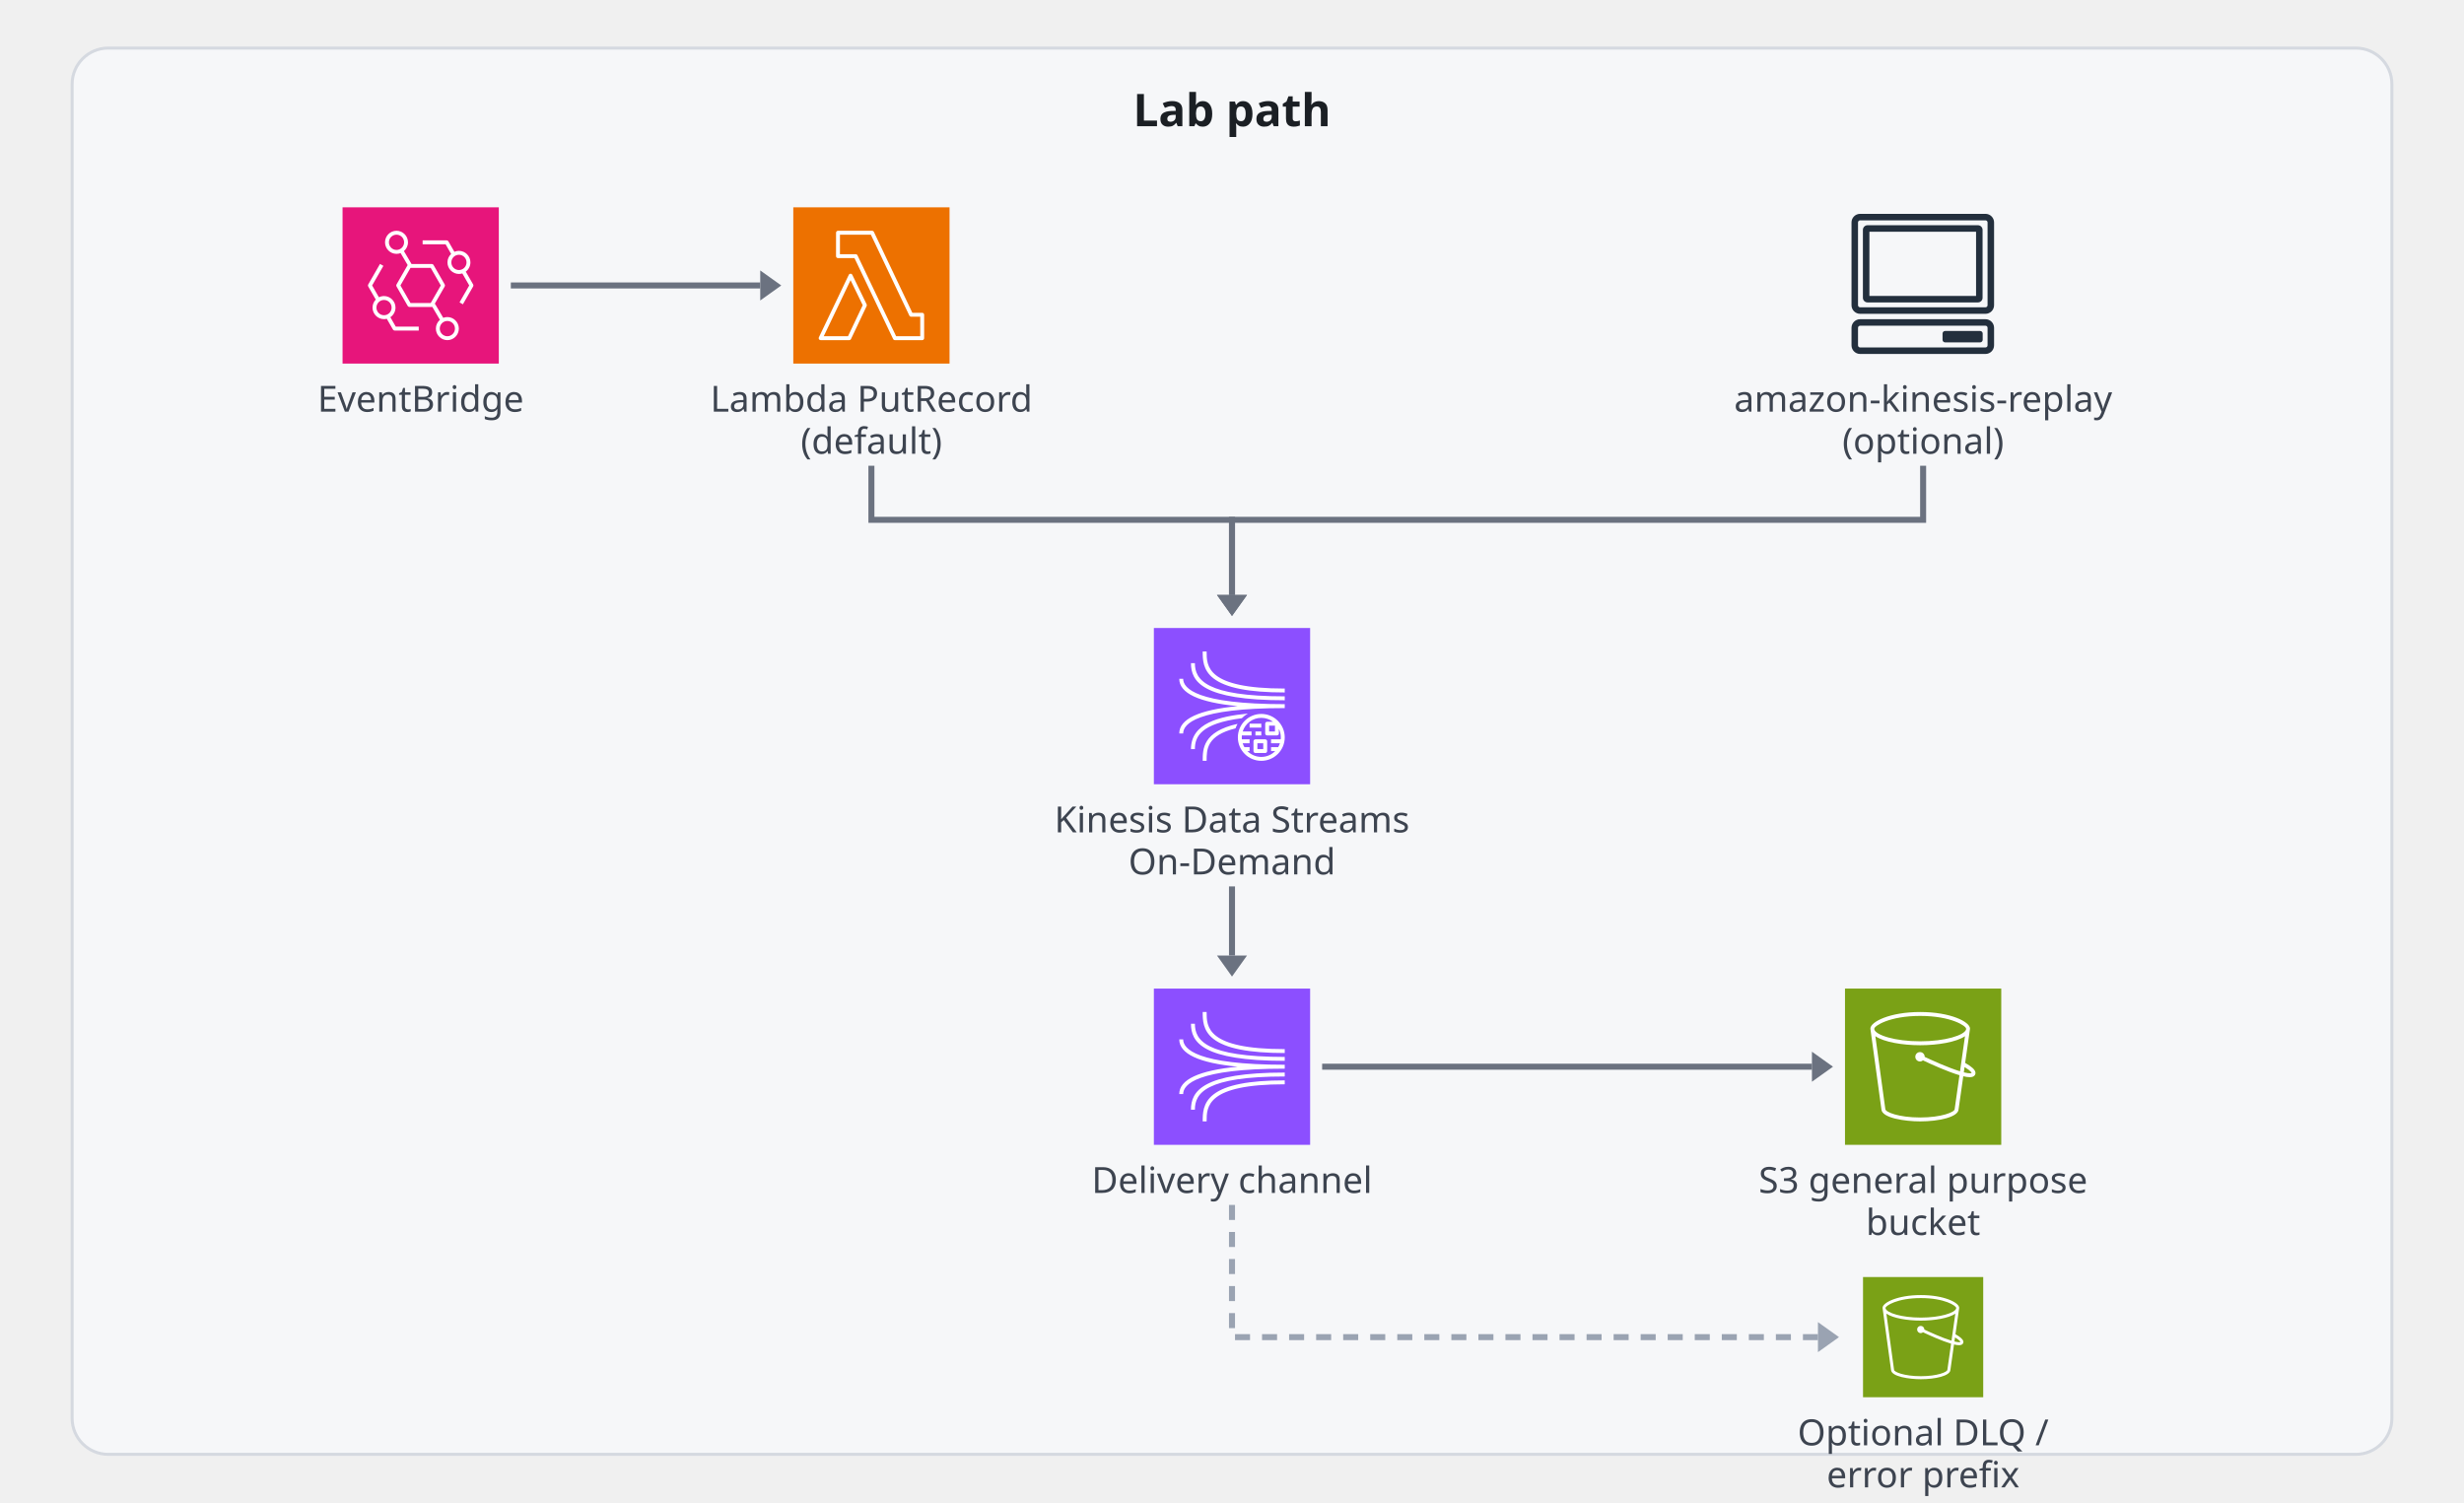
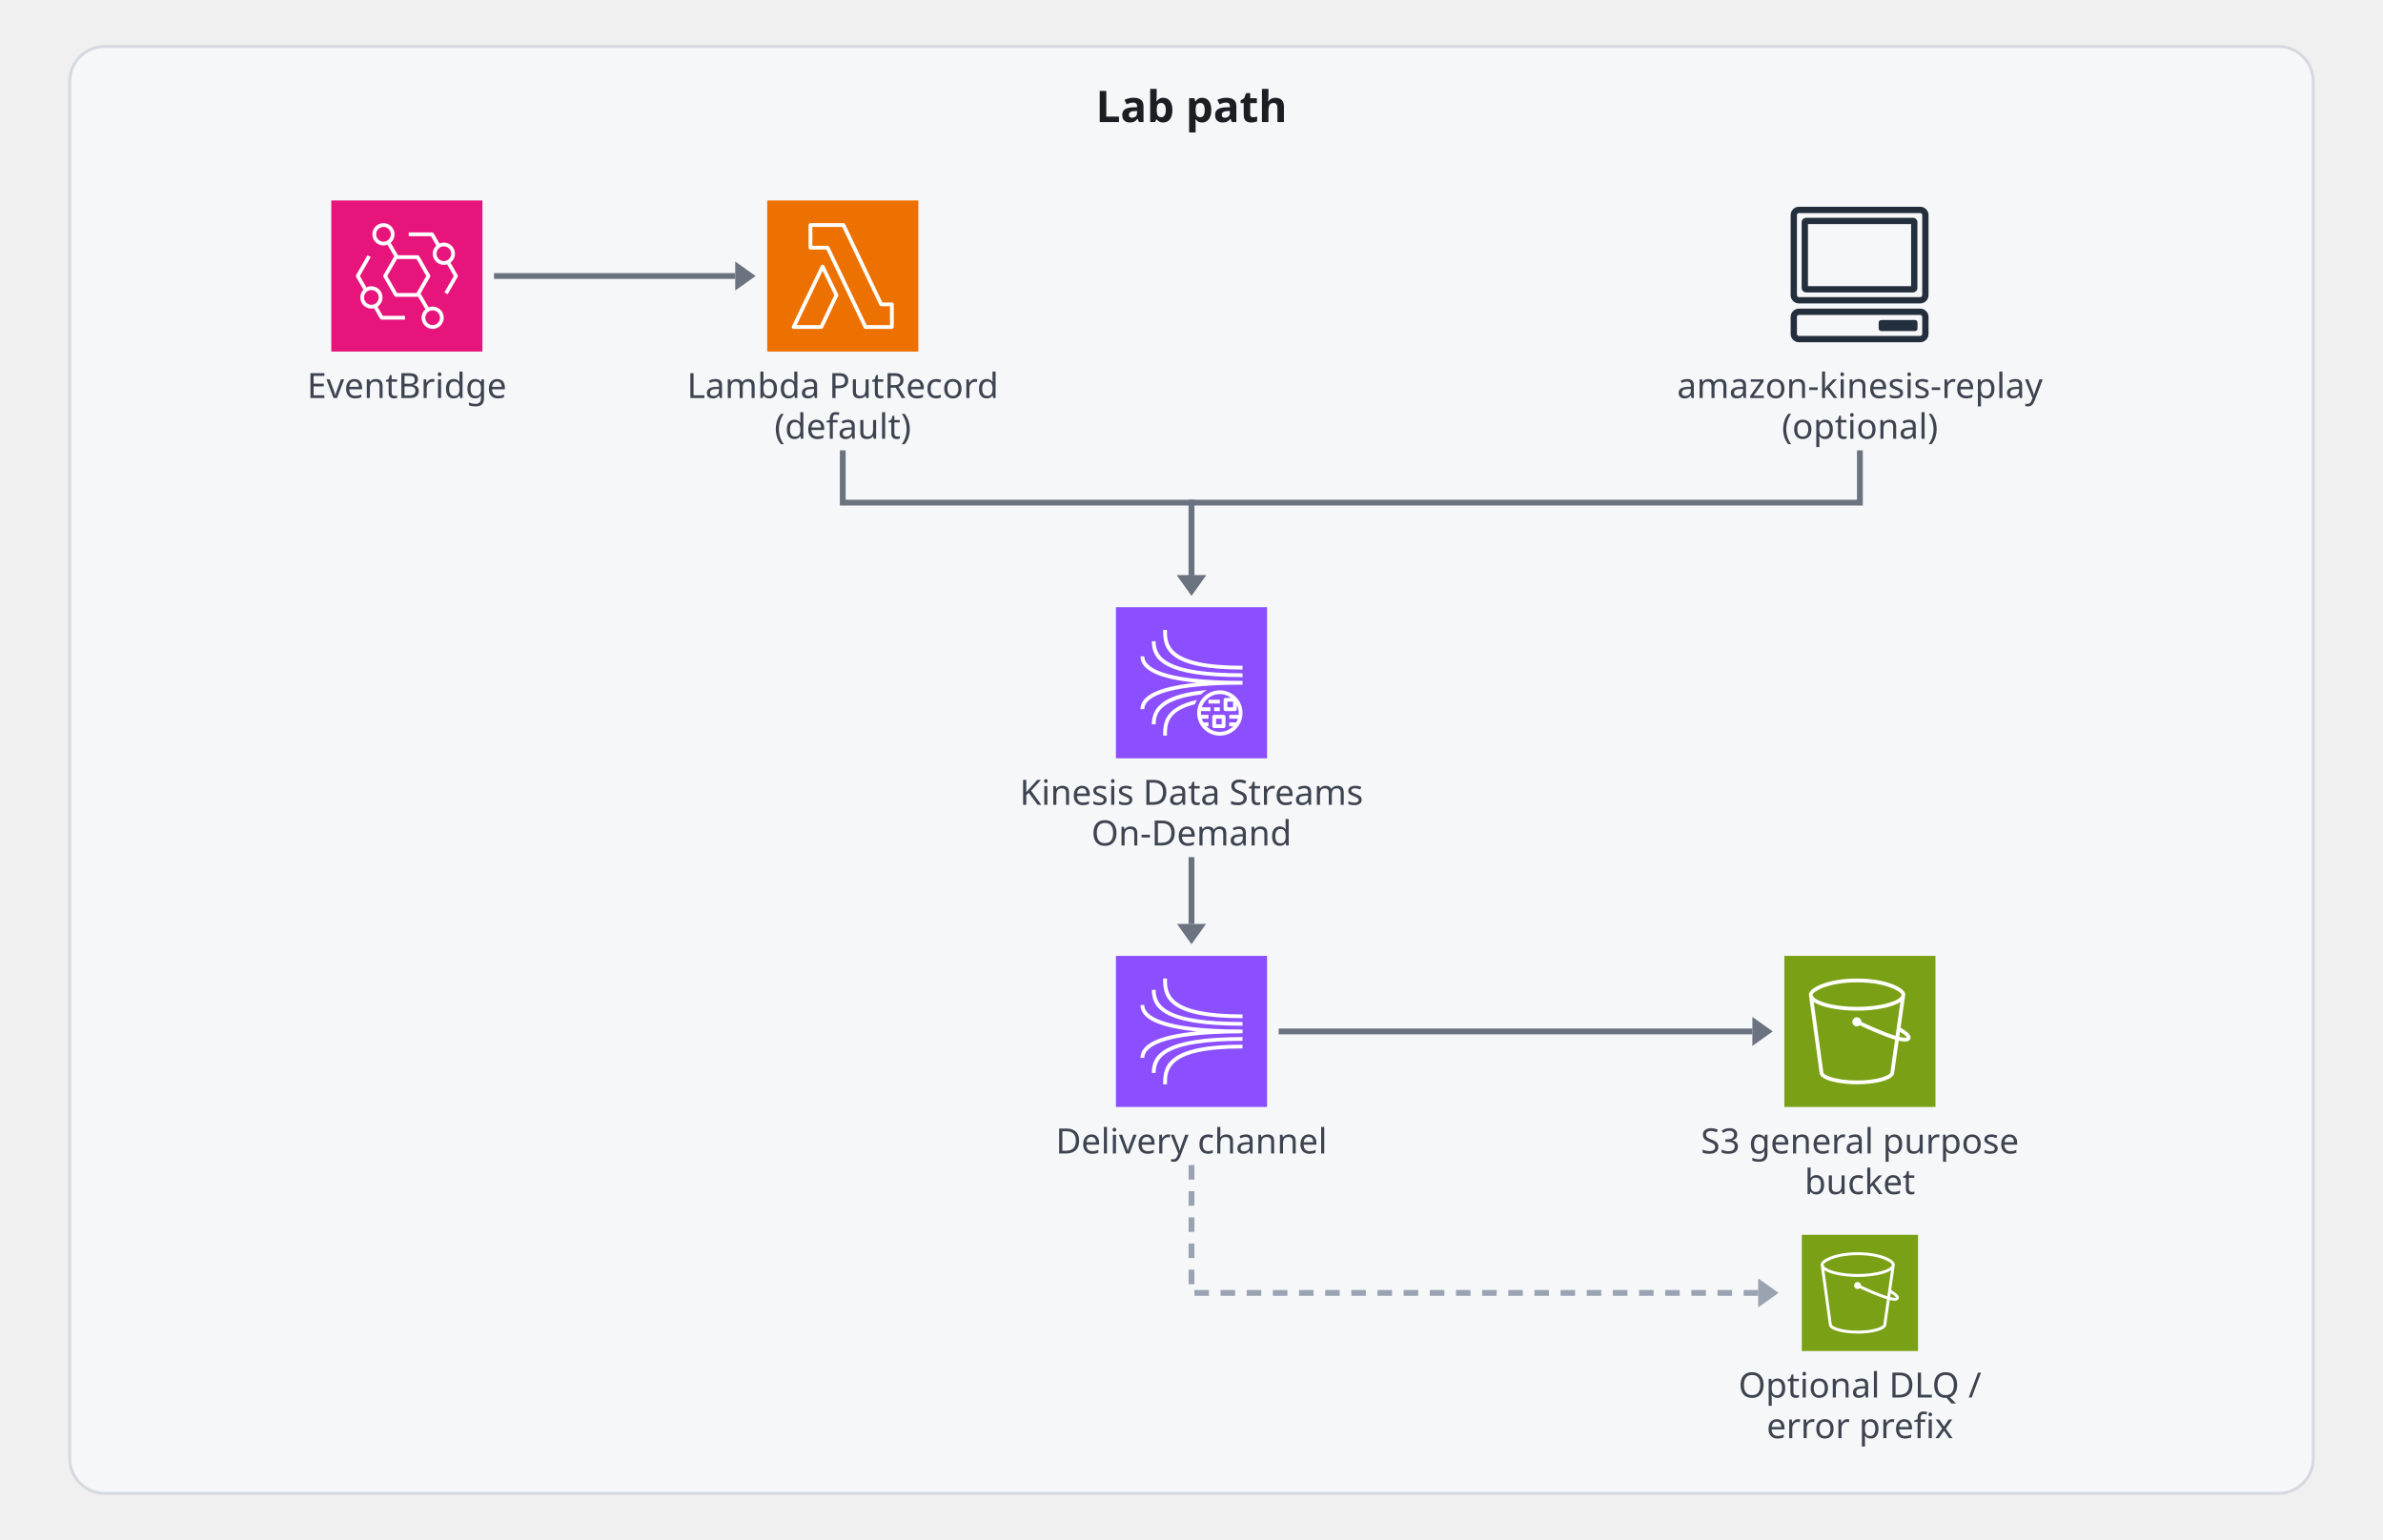
- <svg xmlns="http://www.w3.org/2000/svg" width="820" height="500" viewBox="0 0 820 500" role="img" aria-labelledby="title desc">
+ <svg xmlns="http://www.w3.org/2000/svg" width="820" height="530" viewBox="0 0 820 530" role="img" aria-labelledby="title desc">
  <style>
    .diagram-label { fill: #3d4450; }
    .diagram-caption { fill: #5b6472; font-style: italic; }
    .diagram-title { fill: #1b1f24; font-weight: 700; }
    .diagram-edge { stroke: #6b7280; fill: none; }
    .diagram-edge-fill { fill: #6b7280; }
    .diagram-edge-dashed { stroke: #9aa3b2; fill: none; }
    .diagram-edge-fill-dashed { fill: #9aa3b2; }
    .diagram-panel { fill: #f6f7f9; stroke: #d5d9e0; }
  </style>
-   <rect class="diagram-panel" x="24" y="16" width="772" height="468" rx="12" />
+   <rect class="diagram-panel" x="24" y="16" width="772" height="498" rx="12" />
  <text x="410" y="42" text-anchor="middle" class="diagram-title" font-family="Manrope, Outfit, system-ui, sans-serif" font-size="15">Lab path</text>
  <g transform="translate(114.00 69.00) scale(0.65)">
    <g id="eb-Icon-Architecture/64/Arch_Amazon-EventBridge_64" stroke="none" stroke-width="1" fill="none" fill-rule="evenodd">
      <g id="eb-Icon-Architecture-BG/64/Application-Integration" fill="#E7157B">
        <rect id="eb-Rectangle" x="0" y="0" width="80" height="80" />
      </g>
      <path d="M53.657,66 C51.514,66 49.77,64.247 49.77,62.091 C49.77,59.935 51.514,58.182 53.657,58.182 C55.8,58.182 57.544,59.935 57.544,62.091 C57.544,64.247 55.8,66 53.657,66 L53.657,66 Z M45.133,49 L34.798,49 L29.63,40 L34.798,31 L45.133,31 L50.3,40 L45.133,49 Z M27.621,21.818 C25.478,21.818 23.734,20.065 23.734,17.909 C23.734,15.753 25.478,14 27.621,14 C29.765,14 31.509,15.753 31.509,17.909 C31.509,20.065 29.765,21.818 27.621,21.818 L27.621,21.818 Z M53.657,56.182 C52.919,56.182 52.215,56.325 51.564,56.576 L47.34,49.41 L47.117,49.543 L52.309,40.5 C52.486,40.19 52.486,39.81 52.309,39.5 L46.568,29.5 C46.39,29.19 46.061,29 45.706,29 L35.258,29 L35.299,28.976 L31.427,22.404 C32.692,21.32 33.498,19.708 33.498,17.909 C33.498,14.651 30.862,12 27.621,12 C24.381,12 21.745,14.651 21.745,17.909 C21.745,21.167 24.381,23.818 27.621,23.818 C28.36,23.818 29.064,23.675 29.715,23.424 L33.33,29.557 L27.62,39.5 C27.443,39.81 27.443,40.19 27.62,40.5 L33.363,50.5 C33.541,50.81 33.869,51 34.224,51 L45.706,51 C45.789,51 45.87,50.987 45.947,50.968 L49.852,57.596 C48.586,58.68 47.781,60.292 47.781,62.091 C47.781,65.349 50.416,68 53.657,68 C56.898,68 59.533,65.349 59.533,62.091 C59.533,58.833 56.898,56.182 53.657,56.182 L53.657,56.182 Z M59.584,32.104 C57.441,32.104 55.698,30.351 55.698,28.195 C55.698,26.039 57.441,24.286 59.584,24.286 C61.727,24.286 63.472,26.039 63.472,28.195 C63.472,30.351 61.727,32.104 59.584,32.104 L59.584,32.104 Z M66.867,39.5 L63.092,32.925 C64.527,31.846 65.46,30.13 65.46,28.195 C65.46,24.937 62.825,22.286 59.584,22.286 C58.76,22.286 57.974,22.459 57.261,22.77 L54.184,17.409 C54.007,17.1 53.678,16.909 53.323,16.909 L40.995,16.909 L40.995,18.909 L52.749,18.909 L55.596,23.869 C54.438,24.949 53.709,26.486 53.709,28.195 C53.709,31.453 56.345,34.104 59.584,34.104 C60.188,34.104 60.772,34.011 61.321,33.84 L64.858,40 L59.892,48.648 L61.614,49.648 L66.867,40.5 C67.044,40.19 67.044,39.81 66.867,39.5 L66.867,39.5 Z M21.229,55.247 C19.085,55.247 17.341,53.493 17.341,51.338 C17.341,49.182 19.085,47.429 21.229,47.429 C23.372,47.429 25.116,49.182 25.116,51.338 C25.116,53.493 23.372,55.247 21.229,55.247 L21.229,55.247 Z M24.477,56.258 C26.059,55.198 27.105,53.389 27.105,51.338 C27.105,48.08 24.469,45.429 21.229,45.429 C20.29,45.429 19.406,45.657 18.619,46.052 L15.143,40 L20.902,29.971 L19.179,28.971 L13.133,39.5 C12.956,39.81 12.956,40.19 13.133,40.5 L17.005,47.24 C15.983,48.304 15.352,49.747 15.352,51.338 C15.352,54.596 17.988,57.247 21.229,57.247 C21.717,57.247 22.19,57.18 22.644,57.066 L25.816,62.591 C25.994,62.9 26.322,63.091 26.677,63.091 L39.006,63.091 L39.006,61.091 L27.251,61.091 L24.477,56.258 Z" id="eb-Amazon-EventBridge_Icon_64_Squid" fill="#FFFFFF" />
    </g>
  </g>
  <text x="140" y="137.0" text-anchor="middle" class="diagram-label" font-family="Manrope, Outfit, system-ui, sans-serif" font-size="12">EventBridge</text>
  <line x1="170" y1="95" x2="253" y2="95" class="diagram-edge" stroke-width="2" />
  <polygon points="253,90 260,95 253,100" class="diagram-edge-fill" />
  <g transform="translate(264.00 69.00) scale(0.65)">
    <g id="lam-Icon-Architecture/64/Arch_AWS-Lambda_64" stroke="none" stroke-width="1" fill="none" fill-rule="evenodd">
      <g id="lam-Icon-Architecture-BG/64/Compute" fill="#ED7100">
        <rect id="lam-Rectangle" x="0" y="0" width="80" height="80" />
      </g>
      <path d="M28.008,66 L15.591,66 L29.324,37.296 L35.546,50.106 L28.008,66 Z M30.22,34.553 C30.051,34.208 29.7,33.989 29.318,33.989 L29.315,33.989 C28.929,33.99 28.578,34.211 28.412,34.558 L13.098,66.569 C12.95,66.879 12.971,67.243 13.155,67.534 C13.337,67.824 13.658,68 14.002,68 L28.642,68 C29.03,68 29.382,67.777 29.548,67.428 L37.564,50.528 C37.693,50.254 37.692,49.937 37.559,49.665 L30.22,34.553 Z M64.995,66 L52.659,66 L32.867,24.57 C32.701,24.222 32.349,24 31.962,24 L23.89,24 L23.899,14 L39.72,14 L59.42,55.429 C59.586,55.777 59.939,56 60.326,56 L64.995,56 L64.995,66 Z M65.998,54 L60.96,54 L41.259,12.571 C41.094,12.223 40.741,12 40.353,12 L22.898,12 C22.345,12 21.896,12.447 21.895,12.999 L21.884,24.999 C21.884,25.265 21.989,25.519 22.178,25.707 C22.365,25.895 22.62,26 22.887,26 L31.329,26 L51.122,67.43 C51.289,67.778 51.639,68 52.026,68 L65.998,68 C66.552,68 67,67.552 67,67 L67,55 C67,54.448 66.552,54 65.998,54 L65.998,54 Z" id="lam-AWS-Lambda_Icon_64_Squid" fill="#FFFFFF" />
    </g>
  </g>
  <text x="290" y="137.0" text-anchor="middle" class="diagram-label" font-family="Manrope, Outfit, system-ui, sans-serif" font-size="12">Lambda PutRecord</text>
  <text x="290" y="151.0" text-anchor="middle" class="diagram-label" font-family="Manrope, Outfit, system-ui, sans-serif" font-size="12">(default)</text>
  <g transform="translate(614.00 69.00) scale(1.08333)">
    <g id="rep-Icon-Resource/General-Resource/Res_Client_48" stroke="none" stroke-width="1" fill="none" fill-rule="evenodd">
      <path d="M42.299,38.773 L42.299,40.696 C42.299,41.134 41.945,41.49 41.506,41.49 L30.762,41.49 C30.323,41.49 29.968,41.134 29.968,40.696 L29.968,38.773 C29.968,38.335 30.323,37.98 30.762,37.98 L41.506,37.98 C41.945,37.98 42.299,38.335 42.299,38.773 L42.299,38.773 Z M43.797,42.399 C43.797,42.754 43.508,43.044 43.153,43.044 L4.645,43.044 C4.289,43.044 4,42.754 4,42.399 L4,37.011 C4,36.656 4.289,36.367 4.645,36.367 L43.153,36.367 C43.508,36.367 43.797,36.656 43.797,37.011 L43.797,42.399 Z M43.153,34.367 L4.645,34.367 C3.187,34.367 2,35.553 2,37.011 L2,42.399 C2,43.857 3.187,45.044 4.645,45.044 L43.153,45.044 C44.611,45.044 45.797,43.857 45.797,42.399 L45.797,37.011 C45.797,35.553 44.611,34.367 43.153,34.367 L43.153,34.367 Z M7.501,27.21 L40.264,27.21 L40.264,7.502 L7.501,7.502 L7.501,27.21 Z M40.842,5.502 L6.924,5.502 C6.14,5.502 5.501,6.139 5.501,6.923 L5.501,27.788 C5.501,28.572 6.14,29.21 6.924,29.21 L40.842,29.21 C41.626,29.21 42.264,28.572 42.264,27.788 L42.264,6.923 C42.264,6.139 41.626,5.502 40.842,5.502 L40.842,5.502 Z M43.797,30.067 C43.797,30.422 43.508,30.711 43.153,30.711 L4.645,30.711 C4.289,30.711 4,30.422 4,30.067 L4,4.644 C4,4.289 4.289,4 4.645,4 L43.153,4 C43.508,4 43.797,4.289 43.797,4.644 L43.797,30.067 Z M43.153,2 L4.645,2 C3.187,2 2,3.186 2,4.644 L2,30.067 C2,31.525 3.187,32.711 4.645,32.711 L43.153,32.711 C44.611,32.711 45.797,31.525 45.797,30.067 L45.797,4.644 C45.797,3.186 44.611,2 43.153,2 L43.153,2 Z" id="rep-Fill-3" fill="#232F3D" />
    </g>
  </g>
  <text x="640" y="137.0" text-anchor="middle" class="diagram-label" font-family="Manrope, Outfit, system-ui, sans-serif" font-size="12">amazon-kinesis-replay</text>
  <text x="640" y="151.0" text-anchor="middle" class="diagram-label" font-family="Manrope, Outfit, system-ui, sans-serif" font-size="12">(optional)</text>
  <g transform="translate(384.00 209.00) scale(0.65)">
    <g id="kds-Icon-Architecture/64/Arch_Amazon-Kinesis-Data-Streams_64" stroke="none" stroke-width="1" fill="none" fill-rule="evenodd">
      <g id="kds-Icon-Architecture-BG/64/Analytics" fill="#8C4FFF">
        <rect id="kds-Rectangle" x="0" y="0" width="80" height="80" />
      </g>
      <g id="kds-Icon-Service/64/Amazon-Kinesis-Data-Streams" transform="translate(13, 12)" fill="#FFFFFF">
        <path d="M36,39 L42,39 L42,37 L36,37 L36,39 Z M40,50 L43,50 L43,47 L40,47 L40,50 Z M45,46 L45,51 C45,51.552 44.553,52 44,52 L39,52 C38.448,52 38,51.552 38,51 L38,46 C38,45.448 38.448,45 39,45 L44,45 C44.553,45 45,45.448 45,46 L45,46 Z M39,43 L42,43 L42,41 L39,41 L39,43 Z M46,41 L49,41 L49,38 L46,38 L46,41 Z M50,43 L45,43 C44.448,43 44,42.552 44,42 L44,37 C44,36.448 44.448,36 45,36 L47.975,36 C46.305,34.75 44.242,34 42,34 C37.532,34 33.739,36.947 32.461,41 L37,41 L37,43 L32.051,43 C32.018,43.329 32,43.663 32,44 C32,44.337 32.018,44.671 32.051,45 L36,45 L36,47 L32.461,47 C32.684,47.705 32.989,48.372 33.354,49 L36,49 L36,51 L34.871,51 C36.687,52.849 39.21,54 42,54 C44.79,54 47.314,52.849 49.129,51 L47,51 L47,49 L50.647,49 C51.012,48.372 51.317,47.705 51.539,47 L47,47 L47,45 L51.95,45 C51.983,44.671 52,44.337 52,44 C52,42.447 51.634,40.982 51,39.67 L51,42 C51,42.552 50.553,43 50,43 L50,43 Z M54,44 C54,50.617 48.618,56 42,56 C35.383,56 30,50.617 30,44 C30,37.383 35.383,32 42,32 C48.618,32 54,37.383 54,44 L54,44 Z M35.127,31.817 C20.434,33.238 6,36.72 6,50 L8,50 C8,43.633 11,36.878 32.034,34.185 C32.946,33.258 33.989,32.462 35.127,31.817 L35.127,31.817 Z M12,56 L14,56 C14,50.185 14.012,43.068 28.801,39.377 C29.082,38.577 29.429,37.81 29.844,37.084 C12.014,41.047 12,49.982 12,56 L12,56 Z M2,14 L0,14 C0,21.396 10.039,26.08 29.893,28 C10.039,29.92 0,34.604 0,42 L2,42 C2,37.145 8.756,29 54,29 L54,27 C8.756,27 2,18.855 2,14 L2,14 Z M8,6 L6,6 C6,15.396 11.703,25 54,25 L54,23 C13.465,23 8,14.406 8,6 L8,6 Z M54,19 L54,21 C35.663,21 23.728,18.641 17.51,13.788 C12,9.488 12,4.004 12,0 L14,0 C14,7.566 14,19 54,19 L54,19 Z" id="kds-Amazon-Kinesis-Data-Streams_Icon_64_Squid" />
      </g>
    </g>
  </g>
  <text x="410" y="277.0" text-anchor="middle" class="diagram-label" font-family="Manrope, Outfit, system-ui, sans-serif" font-size="12">Kinesis Data Streams</text>
  <text x="410" y="291.0" text-anchor="middle" class="diagram-label" font-family="Manrope, Outfit, system-ui, sans-serif" font-size="12">On-Demand</text>
  <polyline points="290,155.0 290,173.0 410,173.0 410,198" fill="none" class="diagram-edge" stroke-width="2" />
  <polygon points="405,198 410,205 415,198" class="diagram-edge-fill" />
  <polyline points="640,155.0 640,173.0 410,173.0 410,198" fill="none" class="diagram-edge" stroke-width="2" />
  <polygon points="405,198 410,205 415,198" class="diagram-edge-fill" />
  <g transform="translate(384.00 329.00) scale(0.65)">
    <g id="chan-Icon-Architecture/64/Arch_Amazon-Kinesis_64" stroke="none" stroke-width="1" fill="none" fill-rule="evenodd">
      <g id="chan-Icon-Architecture-BG/64/Analytics" fill="#8C4FFF">
        <rect id="chan-Rectangle" x="0" y="0" width="80" height="80" />
      </g>
      <path d="M19,62 L21,62 C21,53.594 26.465,45 67,45 L67,43 C24.703,43 19,52.604 19,62 M25,68 L27,68 C27,60.434 27,49 67,49 L67,47 C48.663,47 36.728,49.359 30.51,54.212 C25,58.512 25,63.996 25,68 M15,26 L13,26 C13,33.396 23.039,38.08 42.893,40 C23.039,41.92 13,46.604 13,54 L15,54 C15,49.145 21.756,41 67,41 L67,39 C21.756,39 15,30.855 15,26 M21,18 L19,18 C19,27.396 24.703,37 67,37 L67,35 C26.465,35 21,26.406 21,18 M67,31 L67,33 C48.663,33 36.728,30.641 30.51,25.788 C25,21.488 25,16.004 25,12 L27,12 C27,19.566 27,31 67,31" id="chan-Amazon-Kinesis_Icon_64_Squid" fill="#FFFFFF" />
    </g>
  </g>
  <text x="410" y="397.0" text-anchor="middle" class="diagram-label" font-family="Manrope, Outfit, system-ui, sans-serif" font-size="12">Delivery channel</text>
  <line x1="410" y1="295.0" x2="410" y2="318" class="diagram-edge" stroke-width="2" />
  <polygon points="405,318 410,325 415,318" class="diagram-edge-fill" />
  <line x1="440" y1="355" x2="603" y2="355" class="diagram-edge" stroke-width="2" />
  <polygon points="603,350 610,355 603,360" class="diagram-edge-fill" />
  <g transform="translate(614.00 329.00) scale(0.65)">
    <g id="s3-Icon-Architecture/64/Arch_Amazon-Simple-Storage-Service_64" stroke="none" stroke-width="1" fill="none" fill-rule="evenodd">
      <g id="s3-Icon-Architecture-BG/64/Storage" fill="#7AA116">
        <rect id="s3-Rectangle" x="0" y="0" width="80" height="80" />
      </g>
      <g id="s3-Icon-Service/64/Amazon-Simple-Storage-Service_64" transform="translate(12.9999, 11.9996)" fill="#FFFFFF">
        <path d="M47.836,30.893 L48.22,28.189 C51.761,30.31 51.807,31.186 51.806,31.21 C51.8,31.215 51.196,31.719 47.836,30.893 L47.836,30.893 Z M45.893,30.353 C39.773,28.501 31.25,24.591 27.801,22.961 C27.801,22.947 27.805,22.934 27.805,22.92 C27.805,21.595 26.727,20.517 25.401,20.517 C24.077,20.517 22.999,21.595 22.999,22.92 C22.999,24.245 24.077,25.323 25.401,25.323 C25.983,25.323 26.511,25.106 26.928,24.761 C30.986,26.682 39.443,30.535 45.608,32.355 L43.17,49.561 C43.163,49.608 43.16,49.655 43.16,49.702 C43.16,51.217 36.453,54 25.494,54 C14.419,54 7.641,51.217 7.641,49.702 C7.641,49.656 7.638,49.611 7.632,49.566 L2.538,12.359 C6.947,15.394 16.43,17 25.5,17 C34.556,17 44.023,15.4 48.441,12.374 L45.893,30.353 Z M2,8.478 C2.072,7.162 9.634,2 25.5,2 C41.364,2 48.927,7.161 49,8.478 L49,8.927 C48.13,11.878 38.33,15 25.5,15 C12.648,15 2.843,11.868 2,8.913 L2,8.478 Z M51,8.5 C51,5.035 41.066,0 25.5,0 C9.934,0 0,5.035 0,8.5 L0.094,9.254 L5.642,49.778 C5.775,54.31 17.861,56 25.494,56 C34.966,56 45.029,53.822 45.159,49.781 L47.555,32.884 C48.888,33.203 49.985,33.366 50.866,33.366 C52.049,33.366 52.849,33.077 53.334,32.499 C53.732,32.025 53.884,31.451 53.77,30.84 C53.511,29.456 51.868,27.964 48.522,26.055 L50.898,9.293 L51,8.5 Z" id="s3-Amazon-Simple-Storage-Service-Icon_64_Squid" />
      </g>
    </g>
  </g>
  <text x="640" y="397.0" text-anchor="middle" class="diagram-label" font-family="Manrope, Outfit, system-ui, sans-serif" font-size="12">S3 general purpose</text>
  <text x="640" y="411.0" text-anchor="middle" class="diagram-label" font-family="Manrope, Outfit, system-ui, sans-serif" font-size="12">bucket</text>
  <polyline points="410,401.0 410,445 605,445" fill="none" class="diagram-edge-dashed" stroke-width="2" stroke-dasharray="5 4" />
  <polygon points="605,440 612,445 605,450" class="diagram-edge-fill-dashed" />
  <g transform="translate(620.00 425.00) scale(0.5)">
    <g id="dlq-Icon-Architecture/64/Arch_Amazon-Simple-Storage-Service_64" stroke="none" stroke-width="1" fill="none" fill-rule="evenodd">
      <g id="dlq-Icon-Architecture-BG/64/Storage" fill="#7AA116">
        <rect id="dlq-Rectangle" x="0" y="0" width="80" height="80" />
      </g>
      <g id="dlq-Icon-Service/64/Amazon-Simple-Storage-Service_64" transform="translate(12.9999, 11.9996)" fill="#FFFFFF">
        <path d="M47.836,30.893 L48.22,28.189 C51.761,30.31 51.807,31.186 51.806,31.21 C51.8,31.215 51.196,31.719 47.836,30.893 L47.836,30.893 Z M45.893,30.353 C39.773,28.501 31.25,24.591 27.801,22.961 C27.801,22.947 27.805,22.934 27.805,22.92 C27.805,21.595 26.727,20.517 25.401,20.517 C24.077,20.517 22.999,21.595 22.999,22.92 C22.999,24.245 24.077,25.323 25.401,25.323 C25.983,25.323 26.511,25.106 26.928,24.761 C30.986,26.682 39.443,30.535 45.608,32.355 L43.17,49.561 C43.163,49.608 43.16,49.655 43.16,49.702 C43.16,51.217 36.453,54 25.494,54 C14.419,54 7.641,51.217 7.641,49.702 C7.641,49.656 7.638,49.611 7.632,49.566 L2.538,12.359 C6.947,15.394 16.43,17 25.5,17 C34.556,17 44.023,15.4 48.441,12.374 L45.893,30.353 Z M2,8.478 C2.072,7.162 9.634,2 25.5,2 C41.364,2 48.927,7.161 49,8.478 L49,8.927 C48.13,11.878 38.33,15 25.5,15 C12.648,15 2.843,11.868 2,8.913 L2,8.478 Z M51,8.5 C51,5.035 41.066,0 25.5,0 C9.934,0 0,5.035 0,8.5 L0.094,9.254 L5.642,49.778 C5.775,54.31 17.861,56 25.494,56 C34.966,56 45.029,53.822 45.159,49.781 L47.555,32.884 C48.888,33.203 49.985,33.366 50.866,33.366 C52.049,33.366 52.849,33.077 53.334,32.499 C53.732,32.025 53.884,31.451 53.77,30.84 C53.511,29.456 51.868,27.964 48.522,26.055 L50.898,9.293 L51,8.5 Z" id="dlq-Amazon-Simple-Storage-Service-Icon_64_Squid" />
      </g>
    </g>
  </g>
  <text x="640" y="481.0" text-anchor="middle" class="diagram-label" font-family="Manrope, Outfit, system-ui, sans-serif" font-size="12">Optional DLQ /</text>
  <text x="640" y="495.0" text-anchor="middle" class="diagram-label" font-family="Manrope, Outfit, system-ui, sans-serif" font-size="12">error prefix</text>
</svg>
